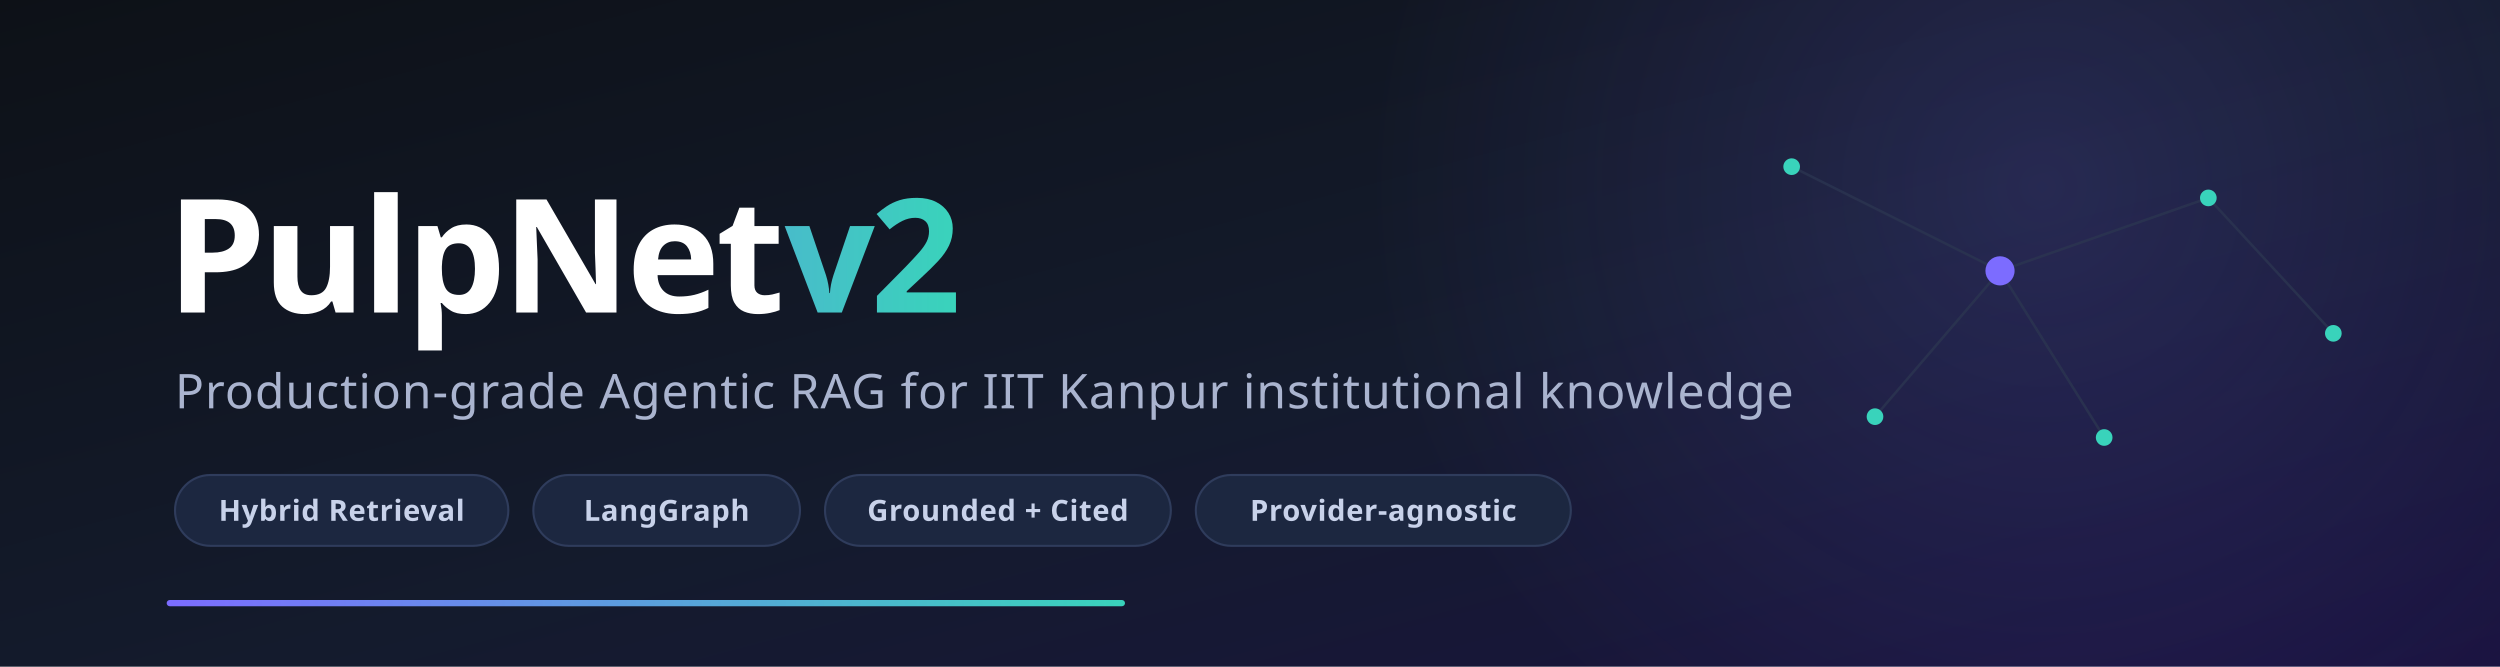
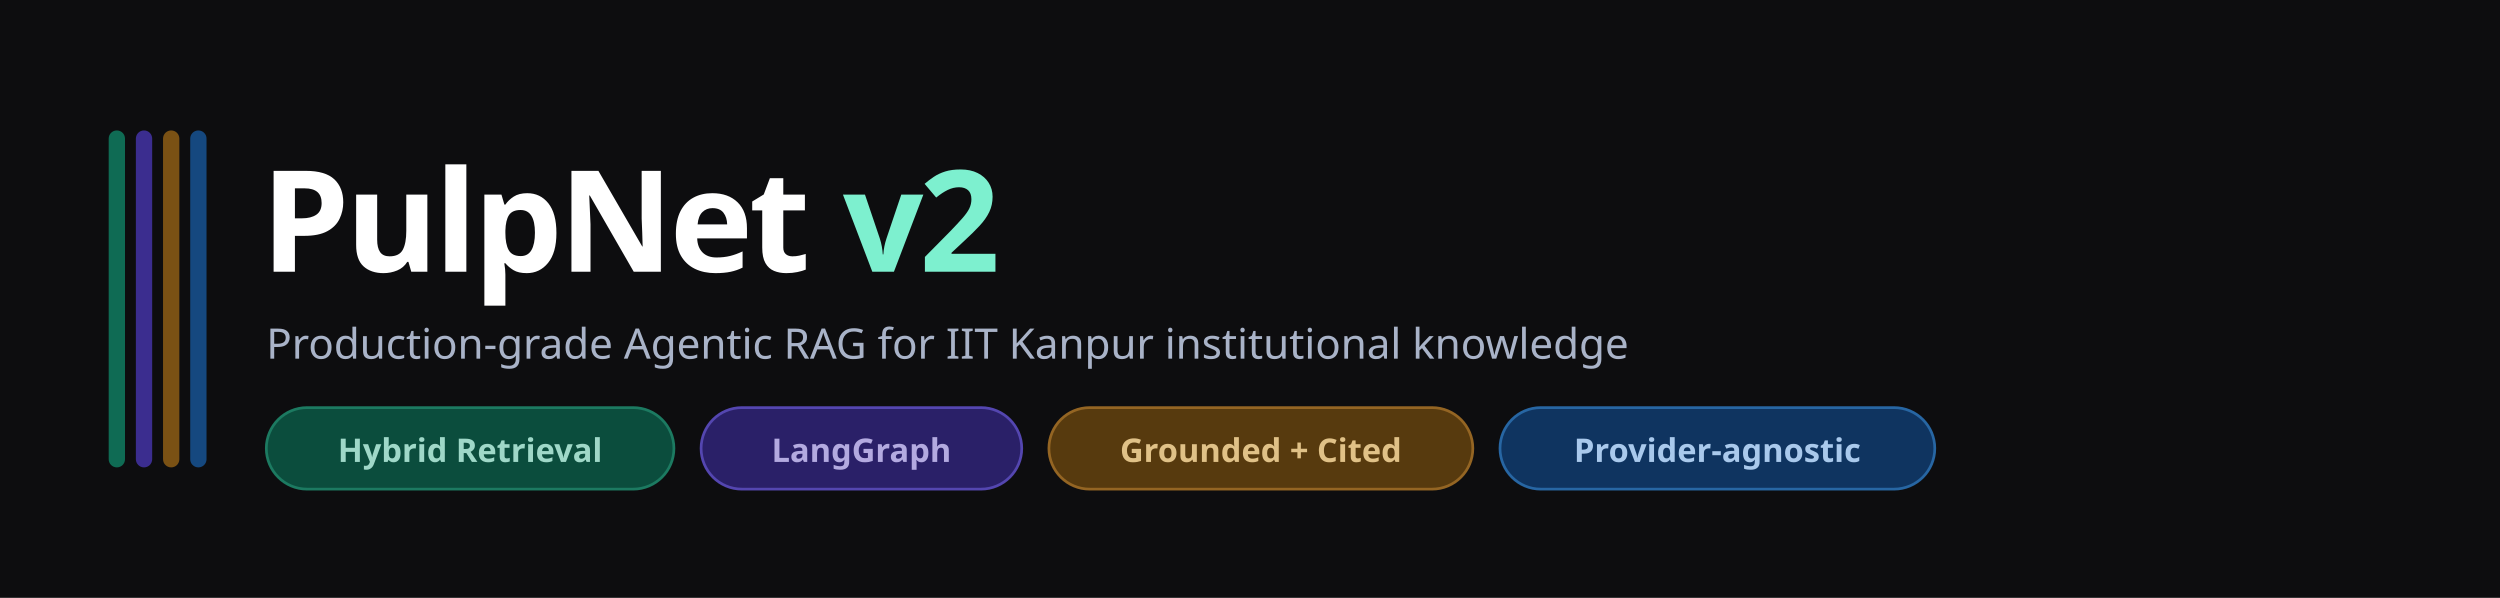
- <svg xmlns="http://www.w3.org/2000/svg" viewBox="0 0 1200 320" font-family="'Segoe UI', system-ui, -apple-system, sans-serif">
-   <defs>
-     <linearGradient id="bg" x1="0" y1="0" x2="1" y2="1">
-       <stop offset="0" stop-color="#0d1117" />
-       <stop offset="0.55" stop-color="#141b2d" />
-       <stop offset="1" stop-color="#1a1340" />
-     </linearGradient>
-     <linearGradient id="accent" x1="0" y1="0" x2="1" y2="0">
-       <stop offset="0" stop-color="#7c6cff" />
-       <stop offset="1" stop-color="#39d3bb" />
-     </linearGradient>
-     <radialGradient id="glow" cx="0.5" cy="0.5" r="0.5">
-       <stop offset="0" stop-color="#7c6cff" stop-opacity="0.35" />
-       <stop offset="1" stop-color="#7c6cff" stop-opacity="0" />
-     </radialGradient>
-   </defs>
-   <rect width="1200" height="320" fill="url(#bg)" />
-   <g opacity="0.5">
-     <circle cx="980" cy="90" r="320" fill="url(#glow)" />
+ <svg xmlns="http://www.w3.org/2000/svg" viewBox="0 0 920 220" font-family="'Segoe UI', system-ui, -apple-system, sans-serif">
+   <rect width="920" height="220" fill="#0d0d0f" />
+   <g>
+     <rect x="40" y="48" width="6" height="124" rx="3" fill="#0f6b54" />
+     <rect x="50" y="48" width="6" height="124" rx="3" fill="#3b2d8f" />
+     <rect x="60" y="48" width="6" height="124" rx="3" fill="#7a5114" />
+     <rect x="70" y="48" width="6" height="124" rx="3" fill="#15487f" />
  </g>
-   <g stroke="#2b3550" stroke-width="1.2" fill="none" opacity="0.8">
-     <path d="M860 80 L960 130 L1060 95 M960 130 L1010 210 M960 130 L900 200 M1060 95 L1120 160" />
+   <text x="96" y="100" font-size="52" font-weight="800" fill="#ffffff" letter-spacing="-1.5">PulpNet <tspan fill="#7df0cf">v2</tspan>
+   </text>
+   <text x="98" y="132" font-size="15.5" font-weight="500" fill="#a9b3c8">Production-grade Agentic RAG for IIT Kanpur institutional knowledge</text>
+   <g font-size="12" font-weight="600">
+     <rect x="98" y="150" width="150" height="30" rx="15" fill="#0b4d3d" stroke="#1c7a61" />
+     <text x="173" y="170" text-anchor="middle" fill="#9fd8c8">Hybrid Retrieval</text>
+     <rect x="258" y="150" width="118" height="30" rx="15" fill="#2a2068" stroke="#5446b0" />
+     <text x="317" y="170" text-anchor="middle" fill="#b3aae0">LangGraph</text>
+     <rect x="386" y="150" width="156" height="30" rx="15" fill="#573a0e" stroke="#946523" />
+     <text x="464" y="170" text-anchor="middle" fill="#e0c187">Grounded + Cited</text>
+     <rect x="552" y="150" width="160" height="30" rx="15" fill="#0f3460" stroke="#2766a3" />
+     <text x="632" y="170" text-anchor="middle" fill="#a9c9ec">Provider-agnostic</text>
  </g>
-   <g fill="#39d3bb">
-     <circle cx="860" cy="80" r="4" />
-     <circle cx="1060" cy="95" r="4" />
-     <circle cx="1010" cy="210" r="4" />
-     <circle cx="900" cy="200" r="4" />
-     <circle cx="1120" cy="160" r="4" />
-   </g>
-   <circle cx="960" cy="130" r="7" fill="#7c6cff" />
-   <text x="80" y="150" font-size="76" font-weight="800" fill="#ffffff" letter-spacing="-2">PulpNet<tspan fill="url(#accent)"> v2</tspan>
-   </text>
-   <text x="84" y="196" font-size="23" font-weight="500" fill="#aab4cf" letter-spacing="0.5">Production-grade Agentic RAG for IIT Kanpur institutional knowledge</text>
-   <g font-size="14" font-weight="600">
-     <g>
-       <rect x="84" y="228" width="160" height="34" rx="17" fill="#1c2740" stroke="#2f3c5c" />
-       <text x="164" y="250" text-anchor="middle" letter-spacing="0.3">
-         <tspan fill="#c8d2ea">Hybrid Retrieval</tspan>
-       </text>
-     </g>
-     <g>
-       <rect x="256" y="228" width="128" height="34" rx="17" fill="#1c2740" stroke="#2f3c5c" />
-       <text x="320" y="250" text-anchor="middle" letter-spacing="0.3">
-         <tspan fill="#c8d2ea">LangGraph</tspan>
-       </text>
-     </g>
-     <g>
-       <rect x="396" y="228" width="166" height="34" rx="17" fill="#1c2740" stroke="#2f3c5c" />
-       <text x="479" y="250" text-anchor="middle" letter-spacing="0.3">
-         <tspan fill="#c8d2ea">Grounded + Cited</tspan>
-       </text>
-     </g>
-     <g>
-       <rect x="574" y="228" width="180" height="34" rx="17" fill="#1c2740" stroke="#2f3c5c" />
-       <text x="664" y="250" text-anchor="middle" letter-spacing="0.3">
-         <tspan fill="#c8d2ea">Provider-agnostic</tspan>
-       </text>
-     </g>
-   </g>
-   <rect x="80" y="288" width="460" height="3" rx="1.5" fill="url(#accent)" />
</svg>
